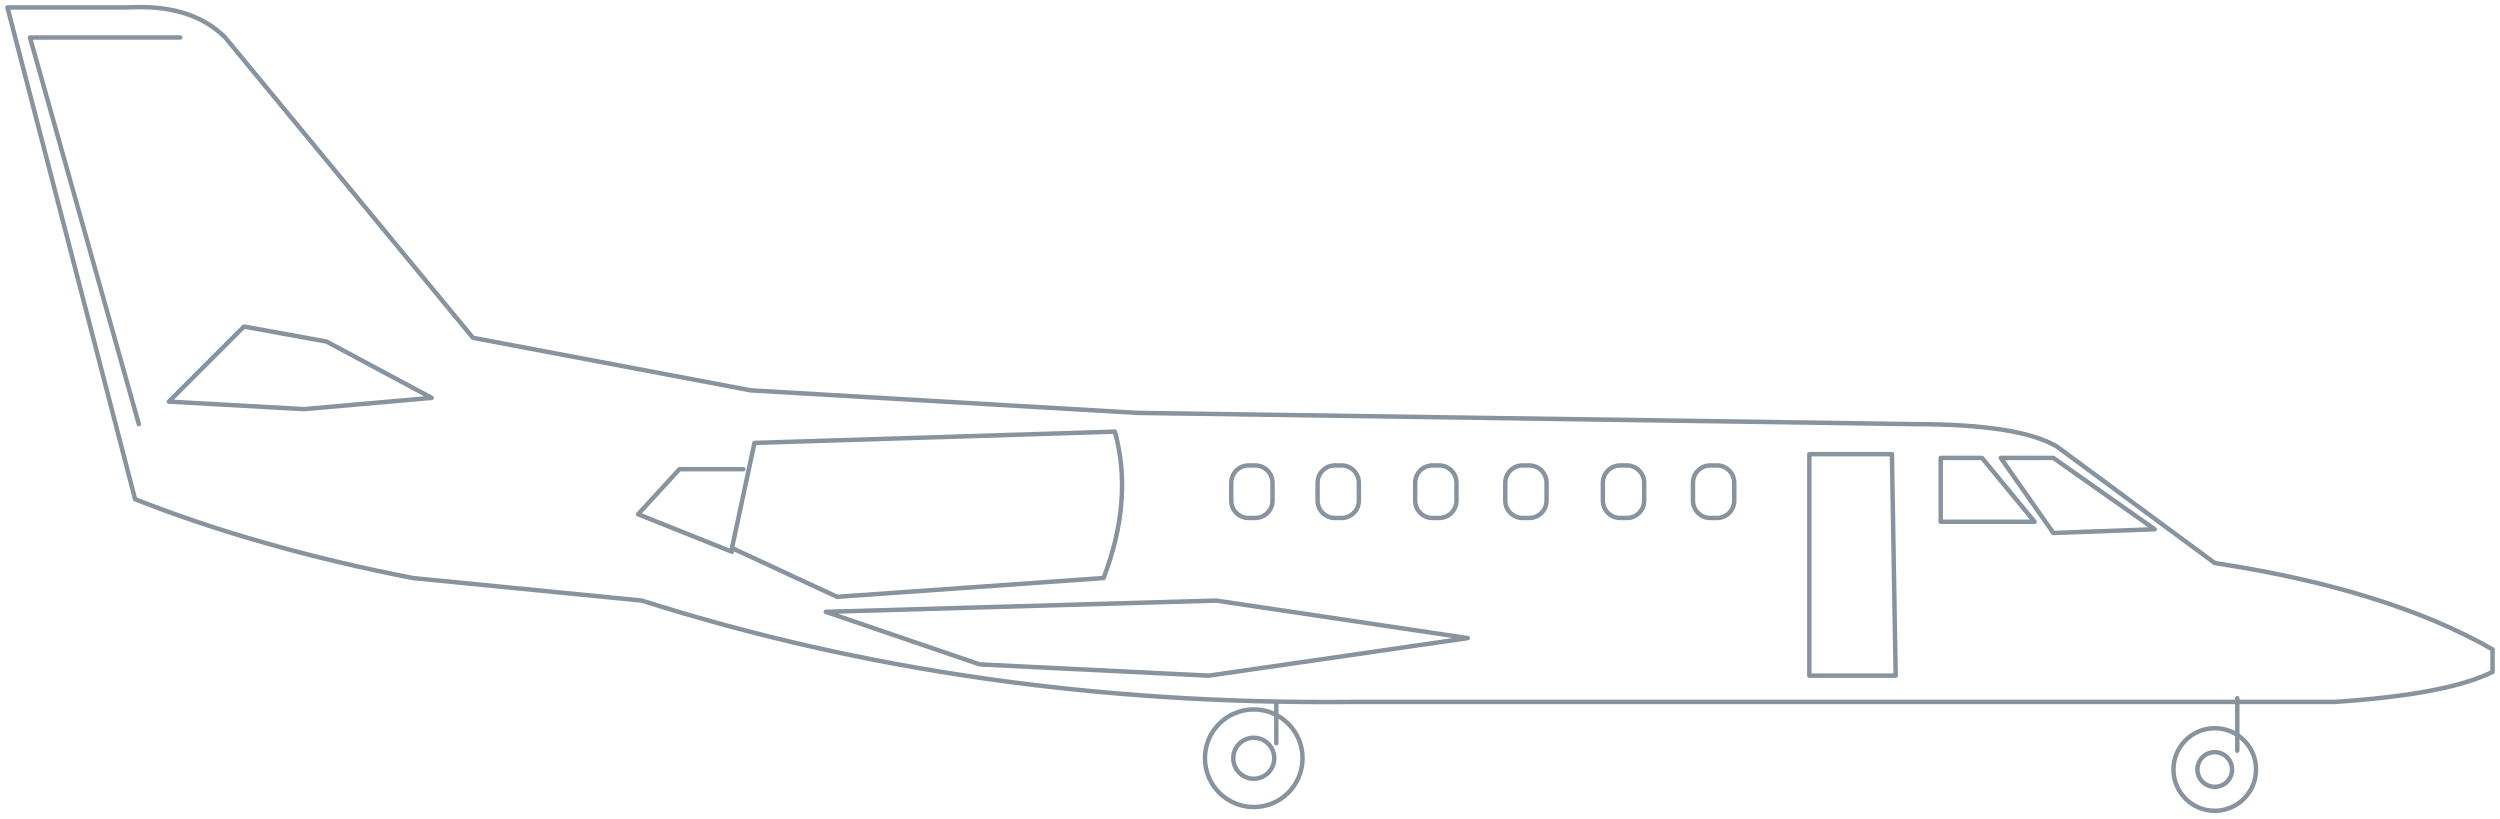
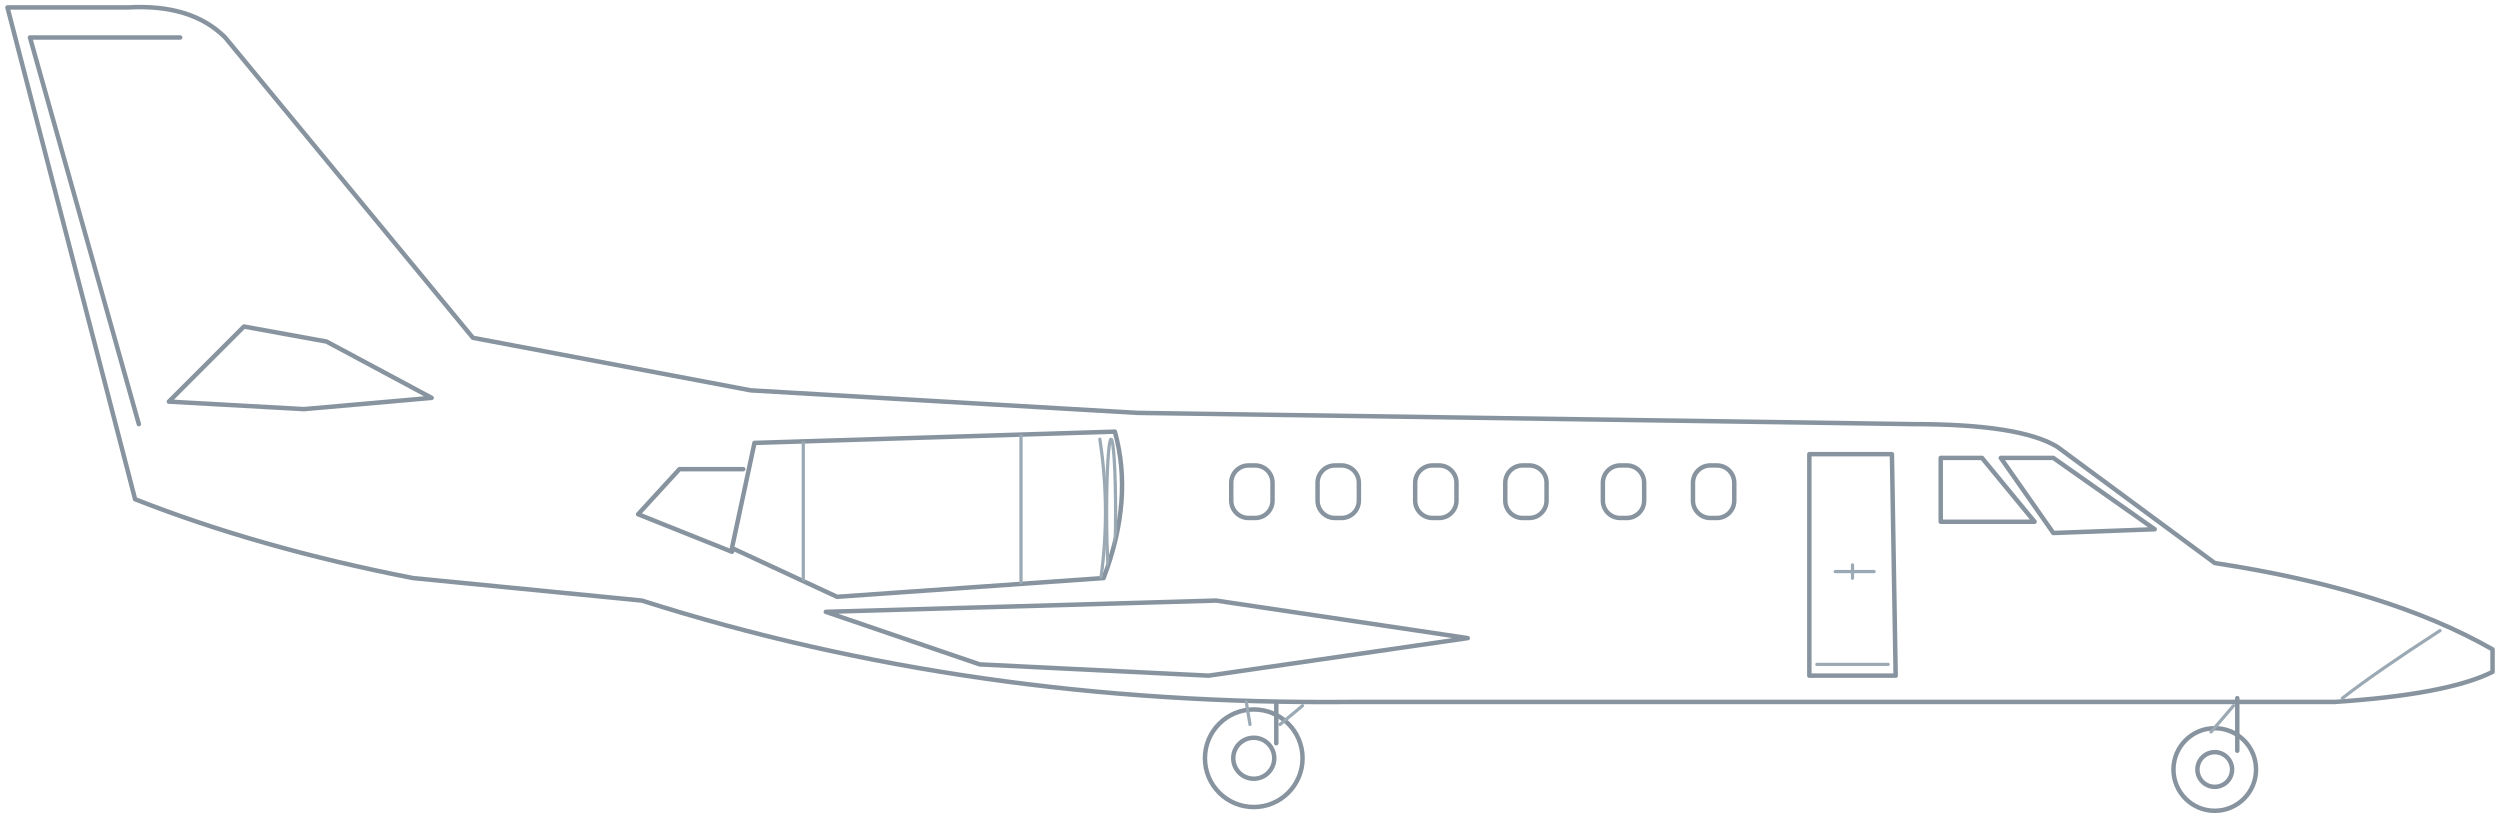
<svg xmlns="http://www.w3.org/2000/svg" viewBox="-3 -3 1006 329.263">
  <g transform="translate(1000 0) scale(-1.510574 1.510574) translate(-328 -1090)" fill="none" stroke="#87949f" stroke-width="1.192" stroke-linecap="round" stroke-linejoin="round">
    <path d="M328 1261Q356 1245 402 1238L444 1207Q454 1201 482 1201L689 1198L792 1192L866 1178L932 1098Q941 1089 958 1090H990L956 1221Q923 1234 882 1242L821 1248Q733 1276 632 1275H370Q340 1273 328 1267Z M944 1098H984L955 1201 M418 1229L445 1210H459L445 1230Z M464 1210H475V1227H450Z M695 1203Q690 1221 698 1242L769 1247L797 1234L791 1206Z M794 1213H811L822 1225L797 1235 M877 1194L905 1179L927 1175L947 1195L911 1197Z M601 1258L668 1248L772 1251L731 1265L670 1268Z M396 1274V1288 M652 1275V1286" />
    <rect x="530" y="1212" width="11" height="14" rx="4.62" />
    <rect x="554" y="1212" width="11" height="14" rx="4.62" />
    <rect x="580" y="1212" width="11" height="14" rx="4.62" />
    <rect x="604" y="1212" width="11" height="14" rx="4.62" />
    <rect x="630" y="1212" width="11" height="14" rx="4.62" />
    <rect x="653" y="1212" width="11" height="14" rx="4.62" />
    <path d="M488 1209H510V1268H487Z" />
    <circle cx="402" cy="1293" r="11" />
    <circle cx="402" cy="1293" r="4.62" />
    <circle cx="658" cy="1290" r="13" />
    <circle cx="658" cy="1290" r="5.46" />
+     <g id="photo-details" fill="none" stroke="#9aa9b4" stroke-width="0.861" stroke-linecap="round" stroke-linejoin="round">
+       <defs>
+         <clipPath id="engine-detail-clip">
+           <path d="M695 1203Q690 1221 698 1242L769 1247L797 1234L791 1206Z" />
+         </clipPath>
+       </defs>
+       <g id="engine-details" clip-path="url(#engine-detail-clip)">
+         <ellipse cx="696" cy="1224.5" rx="1.2" ry="19.5" />
+         <path d="M699 1205Q696 1224.5 699 1244" />
+         <path d="M720 1202V1248 M778 1203V1248" />
+       </g>
+       <g id="airframe-details">
+         <path d="M342 1256Q359 1267 368 1274 M645 1276L651 1281 M660 1275L659 1281 M397 1276L403 1283" />
+       </g>
+       <g id="door-details">
+         <path d="M492.75 1240.27h10.35 M498.5 1238.5v3.54 M489 1265h19" />
+       </g>
+     </g>
  </g>
</svg>
